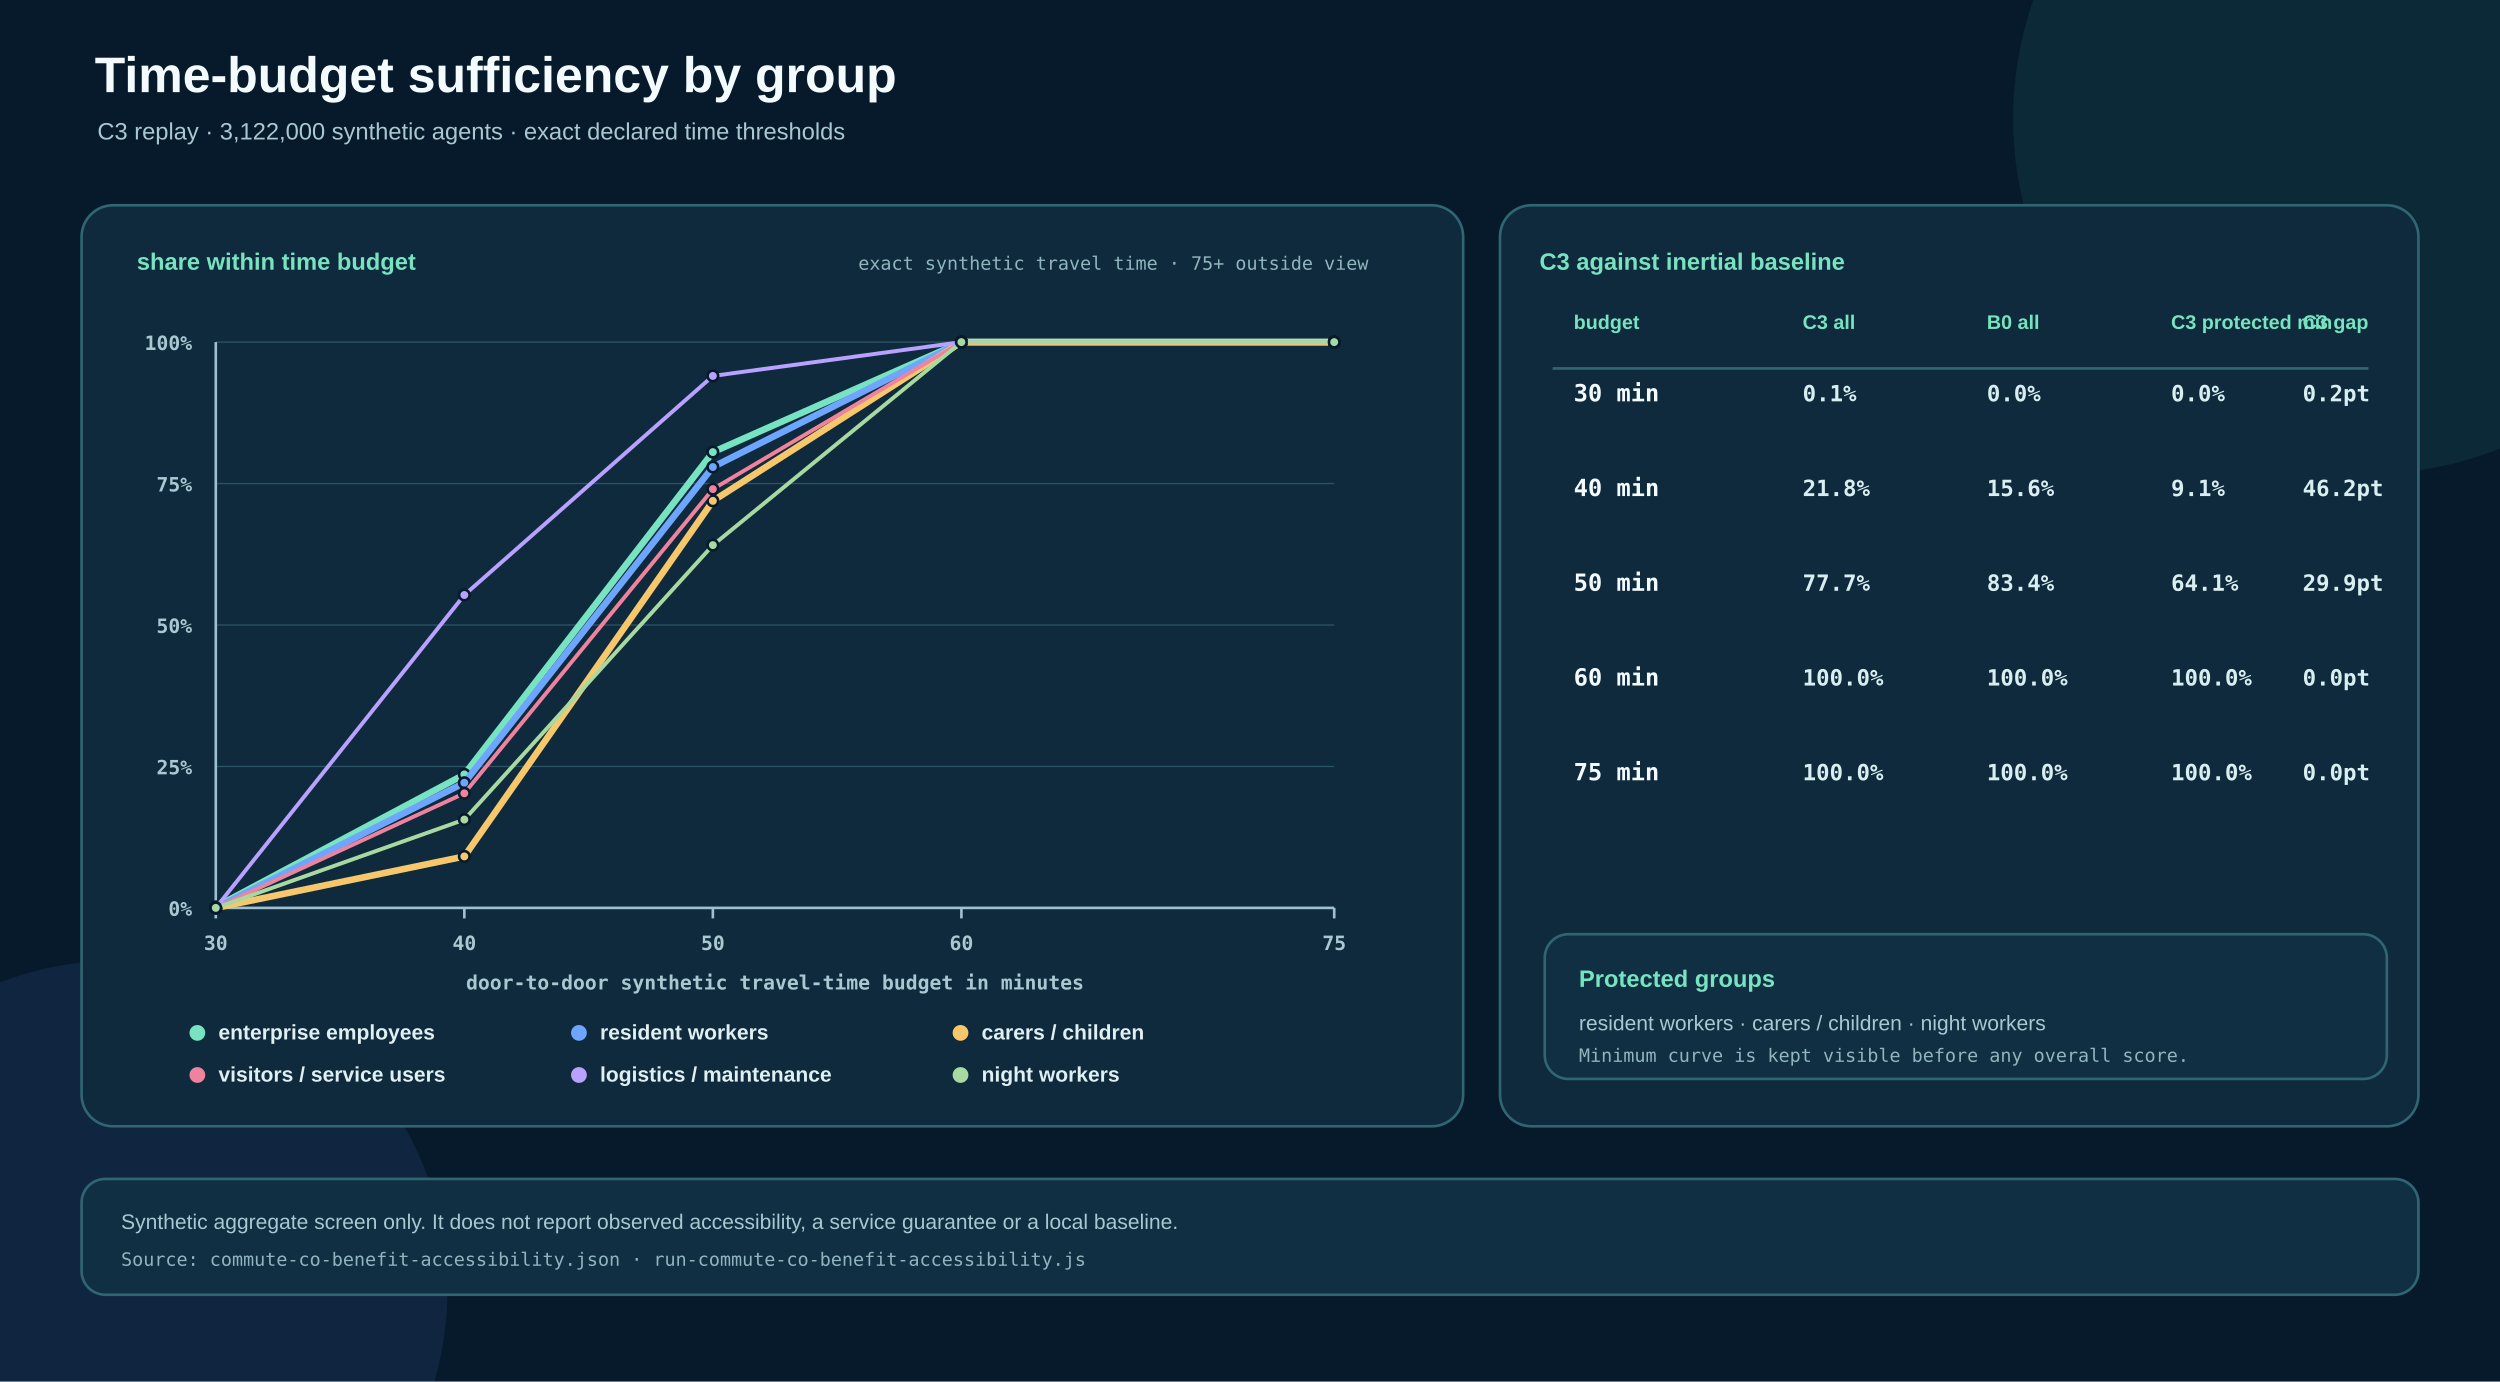
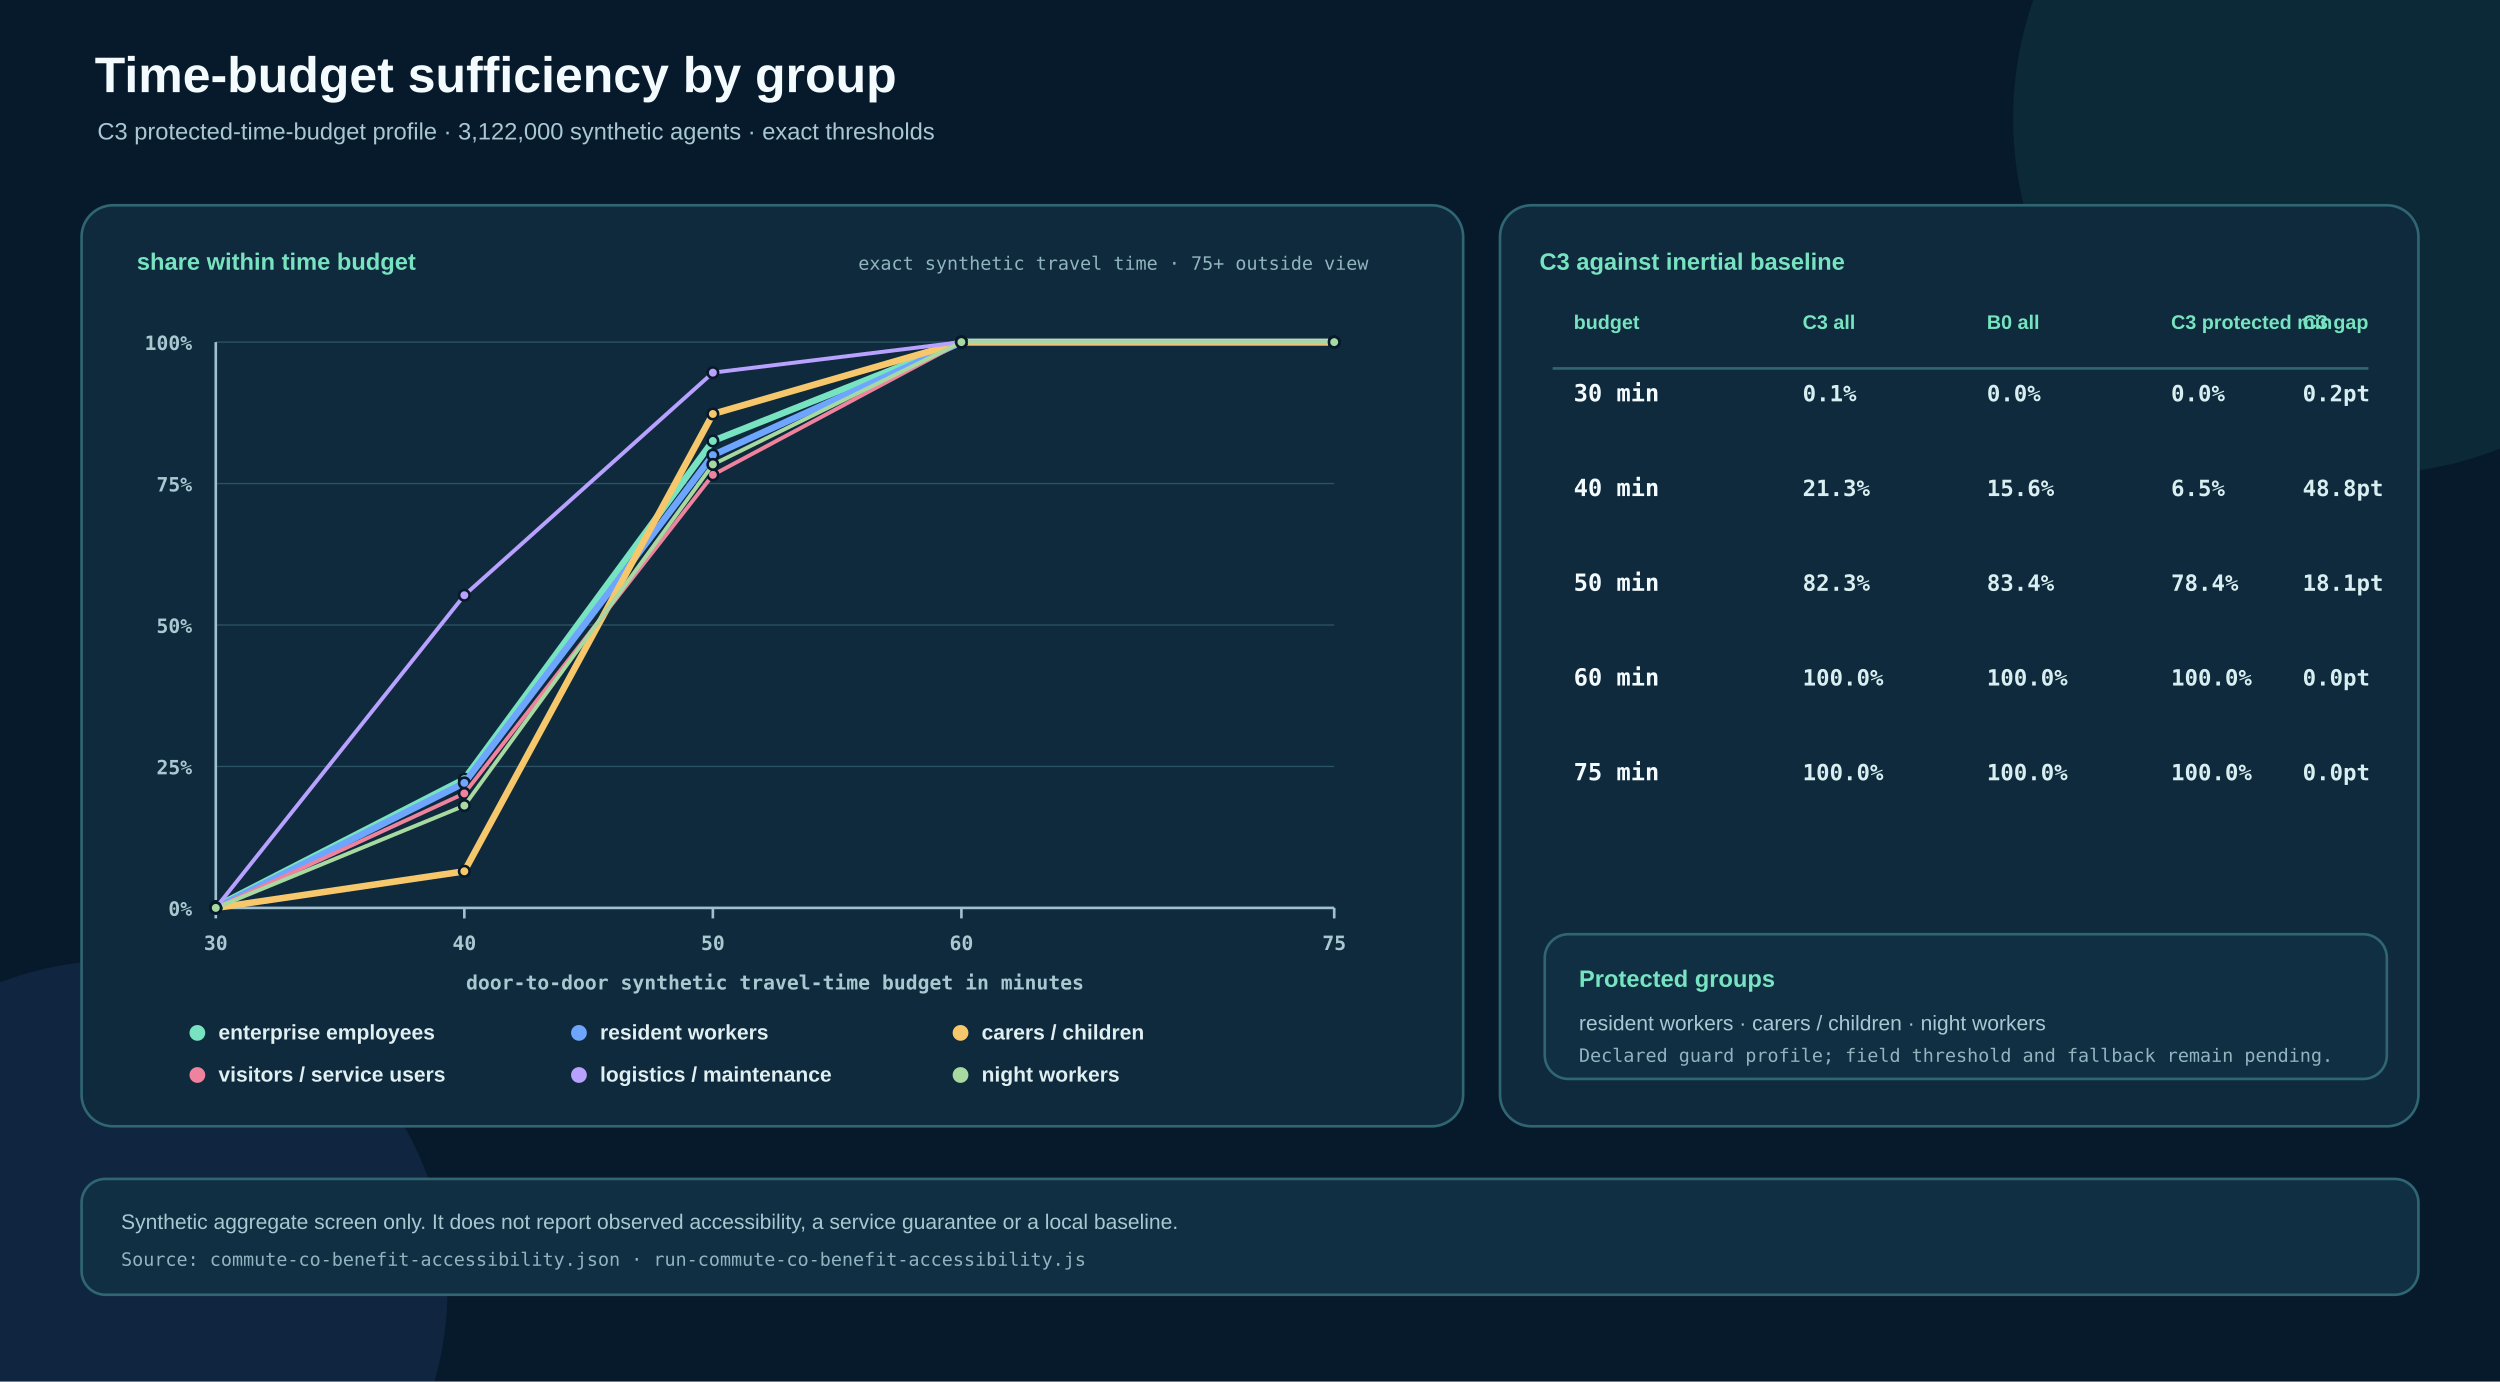
<svg xmlns="http://www.w3.org/2000/svg" width="1900" height="1050" viewBox="0 0 1900 1050" role="img" aria-labelledby="title desc">
  <style>
    .bg{fill:#071a2b}.panel{fill:#0e2a3c;stroke:#2f6672;stroke-width:2}.title{font:800 38px PingFang SC,Microsoft YaHei,Arial,sans-serif;fill:#f4fbff}.sub{font:500 18px PingFang SC,Microsoft YaHei,Arial,sans-serif;fill:#a9c8d1}.section{font:800 18px PingFang SC,Microsoft YaHei,Arial,sans-serif;fill:#77e3c0}.axis{font:600 15px SFMono-Regular,Consolas,monospace;fill:#a9c8d1}.legend{font:650 16px PingFang SC,Microsoft YaHei,Arial,sans-serif;fill:#e0eff2}.tableHead{font:800 15px PingFang SC,Microsoft YaHei,Arial,sans-serif;fill:#77e3c0}.tableStrong{font:800 18px SFMono-Regular,Consolas,monospace;fill:#f4fbff}.tableValue{font:700 17px SFMono-Regular,Consolas,monospace;fill:#d8eef1}.foot{font:500 16px PingFang SC,Microsoft YaHei,Arial,sans-serif;fill:#a9c8d1}.small{font:500 14px SFMono-Regular,Consolas,monospace;fill:#91b5bf}
  </style>
  <rect width="1900" height="1050" class="bg" />
  <circle cx="1800" cy="90" r="270" fill="#2a9d8f" opacity=".12" />
  <circle cx="90" cy="980" r="250" fill="#5b8def" opacity=".11" />
  <text x="72" y="70" class="title">Time-budget sufficiency by group</text>
-   <text x="74" y="106" class="sub">C3 replay · 3,122,000 synthetic agents · exact declared time thresholds</text>
+   <text x="74" y="106" class="sub">C3 protected-time-budget profile · 3,122,000 synthetic agents · exact thresholds</text>
  <rect x="62" y="156" width="1050" height="700" rx="24" class="panel" />
  <rect x="1140" y="156" width="698" height="700" rx="24" class="panel" />
  <text x="104" y="205" class="section">share within time budget</text>
  <text x="1040" y="205" text-anchor="end" class="small">exact synthetic travel time · 75+ outside view</text>
  <line x1="164" y1="690" x2="1014" y2="690" stroke="#2b5365" stroke-width="1" />
  <text x="146" y="696" text-anchor="end" class="axis">0%</text>
  <line x1="164" y1="582.5" x2="1014" y2="582.5" stroke="#2b5365" stroke-width="1" />
  <text x="146" y="588.5" text-anchor="end" class="axis">25%</text>
  <line x1="164" y1="475" x2="1014" y2="475" stroke="#2b5365" stroke-width="1" />
  <text x="146" y="481" text-anchor="end" class="axis">50%</text>
  <line x1="164" y1="367.5" x2="1014" y2="367.5" stroke="#2b5365" stroke-width="1" />
  <text x="146" y="373.5" text-anchor="end" class="axis">75%</text>
  <line x1="164" y1="260" x2="1014" y2="260" stroke="#2b5365" stroke-width="1" />
  <text x="146" y="266" text-anchor="end" class="axis">100%</text>
  <line x1="164" y1="690" x2="164" y2="698" stroke="#9fc0cf" stroke-width="2" />
  <text x="164" y="722" text-anchor="middle" class="axis">30</text>
  <line x1="352.889" y1="690" x2="352.889" y2="698" stroke="#9fc0cf" stroke-width="2" />
  <text x="352.889" y="722" text-anchor="middle" class="axis">40</text>
  <line x1="541.778" y1="690" x2="541.778" y2="698" stroke="#9fc0cf" stroke-width="2" />
  <text x="541.778" y="722" text-anchor="middle" class="axis">50</text>
  <line x1="730.667" y1="690" x2="730.667" y2="698" stroke="#9fc0cf" stroke-width="2" />
  <text x="730.667" y="722" text-anchor="middle" class="axis">60</text>
  <line x1="1014" y1="690" x2="1014" y2="698" stroke="#9fc0cf" stroke-width="2" />
  <text x="1014" y="722" text-anchor="middle" class="axis">75</text>
  <line x1="164" y1="690" x2="1014" y2="690" stroke="#9fc0cf" stroke-width="2" />
  <line x1="164" y1="260" x2="164" y2="690" stroke="#9fc0cf" stroke-width="2" />
-   <path d="M 164.0 689.2 L 352.9 588.6 L 541.8 343.6 L 730.7 260.0 L 1014.0 260.0" fill="none" stroke="#77e3c0" stroke-width="5" stroke-linecap="round" stroke-linejoin="round" />
+   <path d="M 164.0 689.0 L 352.9 592.1 L 541.8 335.1 L 730.7 260.0 L 1014.0 260.0" fill="none" stroke="#77e3c0" stroke-width="5" stroke-linecap="round" stroke-linejoin="round" />
  <g>
    <circle cx="150" cy="785" r="6" fill="#77e3c0" />
    <text x="166" y="790" class="legend">enterprise employees</text>
  </g>
-   <circle cx="164" cy="689.226" r="4" fill="#77e3c0" stroke="#071a2b" stroke-width="2" />
-   <circle cx="352.889" cy="588.563" r="4" fill="#77e3c0" stroke="#071a2b" stroke-width="2" />
-   <circle cx="541.778" cy="343.592" r="4" fill="#77e3c0" stroke="#071a2b" stroke-width="2" />
+   <circle cx="164" cy="688.968" r="4" fill="#77e3c0" stroke="#071a2b" stroke-width="2" />
+   <circle cx="352.889" cy="592.132" r="4" fill="#77e3c0" stroke="#071a2b" stroke-width="2" />
+   <circle cx="541.778" cy="335.121" r="4" fill="#77e3c0" stroke="#071a2b" stroke-width="2" />
  <circle cx="730.667" cy="260" r="4" fill="#77e3c0" stroke="#071a2b" stroke-width="2" />
  <circle cx="1014" cy="260" r="4" fill="#77e3c0" stroke="#071a2b" stroke-width="2" />
-   <path d="M 164.0 690.0 L 352.9 594.9 L 541.8 354.9 L 730.7 260.0 L 1014.0 260.0" fill="none" stroke="#6ea5ff" stroke-width="5" stroke-linecap="round" stroke-linejoin="round" />
+   <path d="M 164.0 690.0 L 352.9 595.0 L 541.8 345.9 L 730.7 260.0 L 1014.0 260.0" fill="none" stroke="#6ea5ff" stroke-width="5" stroke-linecap="round" stroke-linejoin="round" />
  <g>
    <circle cx="440" cy="785" r="6" fill="#6ea5ff" />
    <text x="456" y="790" class="legend">resident workers</text>
  </g>
  <circle cx="164" cy="690" r="4" fill="#6ea5ff" stroke="#071a2b" stroke-width="2" />
-   <circle cx="352.889" cy="594.884" r="4" fill="#6ea5ff" stroke="#071a2b" stroke-width="2" />
-   <circle cx="541.778" cy="354.944" r="4" fill="#6ea5ff" stroke="#071a2b" stroke-width="2" />
+   <circle cx="352.889" cy="595.013" r="4" fill="#6ea5ff" stroke="#071a2b" stroke-width="2" />
+   <circle cx="541.778" cy="345.871" r="4" fill="#6ea5ff" stroke="#071a2b" stroke-width="2" />
  <circle cx="730.667" cy="260" r="4" fill="#6ea5ff" stroke="#071a2b" stroke-width="2" />
  <circle cx="1014" cy="260" r="4" fill="#6ea5ff" stroke="#071a2b" stroke-width="2" />
-   <path d="M 164.0 690.0 L 352.9 650.9 L 541.8 380.7 L 730.7 260.0 L 1014.0 260.0" fill="none" stroke="#f6c76b" stroke-width="5" stroke-linecap="round" stroke-linejoin="round" />
+   <path d="M 164.0 690.0 L 352.9 662.2 L 541.8 314.6 L 730.7 260.0 L 1014.0 260.0" fill="none" stroke="#f6c76b" stroke-width="5" stroke-linecap="round" stroke-linejoin="round" />
  <g>
    <circle cx="730" cy="785" r="6" fill="#f6c76b" />
    <text x="746" y="790" class="legend">carers / children</text>
  </g>
  <circle cx="164" cy="690" r="4" fill="#f6c76b" stroke="#071a2b" stroke-width="2" />
-   <circle cx="352.889" cy="650.87" r="4" fill="#f6c76b" stroke="#071a2b" stroke-width="2" />
-   <circle cx="541.778" cy="380.658" r="4" fill="#f6c76b" stroke="#071a2b" stroke-width="2" />
+   <circle cx="352.889" cy="662.179" r="4" fill="#f6c76b" stroke="#071a2b" stroke-width="2" />
+   <circle cx="541.778" cy="314.61" r="4" fill="#f6c76b" stroke="#071a2b" stroke-width="2" />
  <circle cx="730.667" cy="260" r="4" fill="#f6c76b" stroke="#071a2b" stroke-width="2" />
  <circle cx="1014" cy="260" r="4" fill="#f6c76b" stroke="#071a2b" stroke-width="2" />
-   <path d="M 164.0 690.0 L 352.9 602.9 L 541.8 371.7 L 730.7 260.0 L 1014.0 260.0" fill="none" stroke="#ef829d" stroke-width="3" stroke-linecap="round" stroke-linejoin="round" />
+   <path d="M 164.0 690.0 L 352.9 603.0 L 541.8 360.9 L 730.7 260.0 L 1014.0 260.0" fill="none" stroke="#ef829d" stroke-width="3" stroke-linecap="round" stroke-linejoin="round" />
  <g>
    <circle cx="150" cy="817" r="6" fill="#ef829d" />
    <text x="166" y="822" class="legend">visitors / service users</text>
  </g>
  <circle cx="164" cy="690" r="4" fill="#ef829d" stroke="#071a2b" stroke-width="2" />
-   <circle cx="352.889" cy="602.925" r="4" fill="#ef829d" stroke="#071a2b" stroke-width="2" />
-   <circle cx="541.778" cy="371.714" r="4" fill="#ef829d" stroke="#071a2b" stroke-width="2" />
+   <circle cx="352.889" cy="603.011" r="4" fill="#ef829d" stroke="#071a2b" stroke-width="2" />
+   <circle cx="541.778" cy="360.878" r="4" fill="#ef829d" stroke="#071a2b" stroke-width="2" />
  <circle cx="730.667" cy="260" r="4" fill="#ef829d" stroke="#071a2b" stroke-width="2" />
  <circle cx="1014" cy="260" r="4" fill="#ef829d" stroke="#071a2b" stroke-width="2" />
-   <path d="M 164.0 690.0 L 352.9 452.2 L 541.8 285.7 L 730.7 260.0 L 1014.0 260.0" fill="none" stroke="#b8a1ff" stroke-width="3" stroke-linecap="round" stroke-linejoin="round" />
+   <path d="M 164.0 690.0 L 352.9 452.4 L 541.8 283.2 L 730.7 260.0 L 1014.0 260.0" fill="none" stroke="#b8a1ff" stroke-width="3" stroke-linecap="round" stroke-linejoin="round" />
  <g>
    <circle cx="440" cy="817" r="6" fill="#b8a1ff" />
    <text x="456" y="822" class="legend">logistics / maintenance</text>
  </g>
  <circle cx="164" cy="690" r="4" fill="#b8a1ff" stroke="#071a2b" stroke-width="2" />
-   <circle cx="352.889" cy="452.21" r="4" fill="#b8a1ff" stroke="#071a2b" stroke-width="2" />
-   <circle cx="541.778" cy="285.714" r="4" fill="#b8a1ff" stroke="#071a2b" stroke-width="2" />
+   <circle cx="352.889" cy="452.382" r="4" fill="#b8a1ff" stroke="#071a2b" stroke-width="2" />
+   <circle cx="541.778" cy="283.22" r="4" fill="#b8a1ff" stroke="#071a2b" stroke-width="2" />
  <circle cx="730.667" cy="260" r="4" fill="#b8a1ff" stroke="#071a2b" stroke-width="2" />
  <circle cx="1014" cy="260" r="4" fill="#b8a1ff" stroke="#071a2b" stroke-width="2" />
-   <path d="M 164.0 690.0 L 352.9 622.9 L 541.8 414.3 L 730.7 260.0 L 1014.0 260.0" fill="none" stroke="#a7d9a0" stroke-width="3" stroke-linecap="round" stroke-linejoin="round" />
+   <path d="M 164.0 690.0 L 352.9 612.3 L 541.8 353.0 L 730.7 260.0 L 1014.0 260.0" fill="none" stroke="#a7d9a0" stroke-width="3" stroke-linecap="round" stroke-linejoin="round" />
  <g>
    <circle cx="730" cy="817" r="6" fill="#a7d9a0" />
    <text x="746" y="822" class="legend">night workers</text>
  </g>
  <circle cx="164" cy="690" r="4" fill="#a7d9a0" stroke="#071a2b" stroke-width="2" />
-   <circle cx="352.889" cy="622.877" r="4" fill="#a7d9a0" stroke="#071a2b" stroke-width="2" />
-   <circle cx="541.778" cy="414.284" r="4" fill="#a7d9a0" stroke="#071a2b" stroke-width="2" />
+   <circle cx="352.889" cy="612.256" r="4" fill="#a7d9a0" stroke="#071a2b" stroke-width="2" />
+   <circle cx="541.778" cy="352.966" r="4" fill="#a7d9a0" stroke="#071a2b" stroke-width="2" />
  <circle cx="730.667" cy="260" r="4" fill="#a7d9a0" stroke="#071a2b" stroke-width="2" />
  <circle cx="1014" cy="260" r="4" fill="#a7d9a0" stroke="#071a2b" stroke-width="2" />
  <text x="589" y="752" text-anchor="middle" class="axis">door-to-door synthetic travel-time budget in minutes</text>
  <text x="1170" y="205" class="section">C3 against inertial baseline</text>
  <text x="1196" y="250" class="tableHead">budget</text>
  <text x="1370" y="250" class="tableHead">C3 all</text>
  <text x="1510" y="250" class="tableHead">B0 all</text>
  <text x="1650" y="250" class="tableHead">C3 protected min</text>
  <text x="1750" y="250" class="tableHead">C3 gap</text>
  <g>
    <text x="1196" y="305" class="tableStrong">30 min</text>
    <text x="1370" y="305" class="tableValue">0.1%</text>
    <text x="1510" y="305" class="tableValue">0.0%</text>
    <text x="1650" y="305" class="tableValue">0.0%</text>
    <text x="1750" y="305" class="tableValue">0.2pt</text>
  </g>
  <g>
    <text x="1196" y="377" class="tableStrong">40 min</text>
-     <text x="1370" y="377" class="tableValue">21.8%</text>
+     <text x="1370" y="377" class="tableValue">21.3%</text>
    <text x="1510" y="377" class="tableValue">15.6%</text>
-     <text x="1650" y="377" class="tableValue">9.1%</text>
-     <text x="1750" y="377" class="tableValue">46.2pt</text>
+     <text x="1650" y="377" class="tableValue">6.5%</text>
+     <text x="1750" y="377" class="tableValue">48.8pt</text>
  </g>
  <g>
    <text x="1196" y="449" class="tableStrong">50 min</text>
-     <text x="1370" y="449" class="tableValue">77.7%</text>
+     <text x="1370" y="449" class="tableValue">82.3%</text>
    <text x="1510" y="449" class="tableValue">83.4%</text>
-     <text x="1650" y="449" class="tableValue">64.1%</text>
-     <text x="1750" y="449" class="tableValue">29.9pt</text>
+     <text x="1650" y="449" class="tableValue">78.4%</text>
+     <text x="1750" y="449" class="tableValue">18.1pt</text>
  </g>
  <g>
    <text x="1196" y="521" class="tableStrong">60 min</text>
    <text x="1370" y="521" class="tableValue">100.0%</text>
    <text x="1510" y="521" class="tableValue">100.0%</text>
    <text x="1650" y="521" class="tableValue">100.0%</text>
    <text x="1750" y="521" class="tableValue">0.0pt</text>
  </g>
  <g>
    <text x="1196" y="593" class="tableStrong">75 min</text>
    <text x="1370" y="593" class="tableValue">100.0%</text>
    <text x="1510" y="593" class="tableValue">100.0%</text>
    <text x="1650" y="593" class="tableValue">100.0%</text>
    <text x="1750" y="593" class="tableValue">0.0pt</text>
  </g>
  <line x1="1180" y1="280" x2="1800" y2="280" stroke="#2f6672" stroke-width="2" />
  <rect x="1174" y="710" width="640" height="110" rx="18" fill="#102f42" stroke="#2f6672" stroke-width="2" />
  <text x="1200" y="750" class="section">Protected groups</text>
  <text x="1200" y="783" class="foot">resident workers · carers / children · night workers</text>
-   <text x="1200" y="807" class="small">Minimum curve is kept visible before any overall score.</text>
+   <text x="1200" y="807" class="small">Declared guard profile; field threshold and fallback remain pending.</text>
  <rect x="62" y="896" width="1776" height="88" rx="18" fill="#102f42" stroke="#2f6672" stroke-width="2" />
  <text x="92" y="934" class="foot">Synthetic aggregate screen only. It does not report observed accessibility, a service guarantee or a local baseline.</text>
  <text x="92" y="962" class="small">Source: commute-co-benefit-accessibility.json · run-commute-co-benefit-accessibility.js</text>
</svg>
